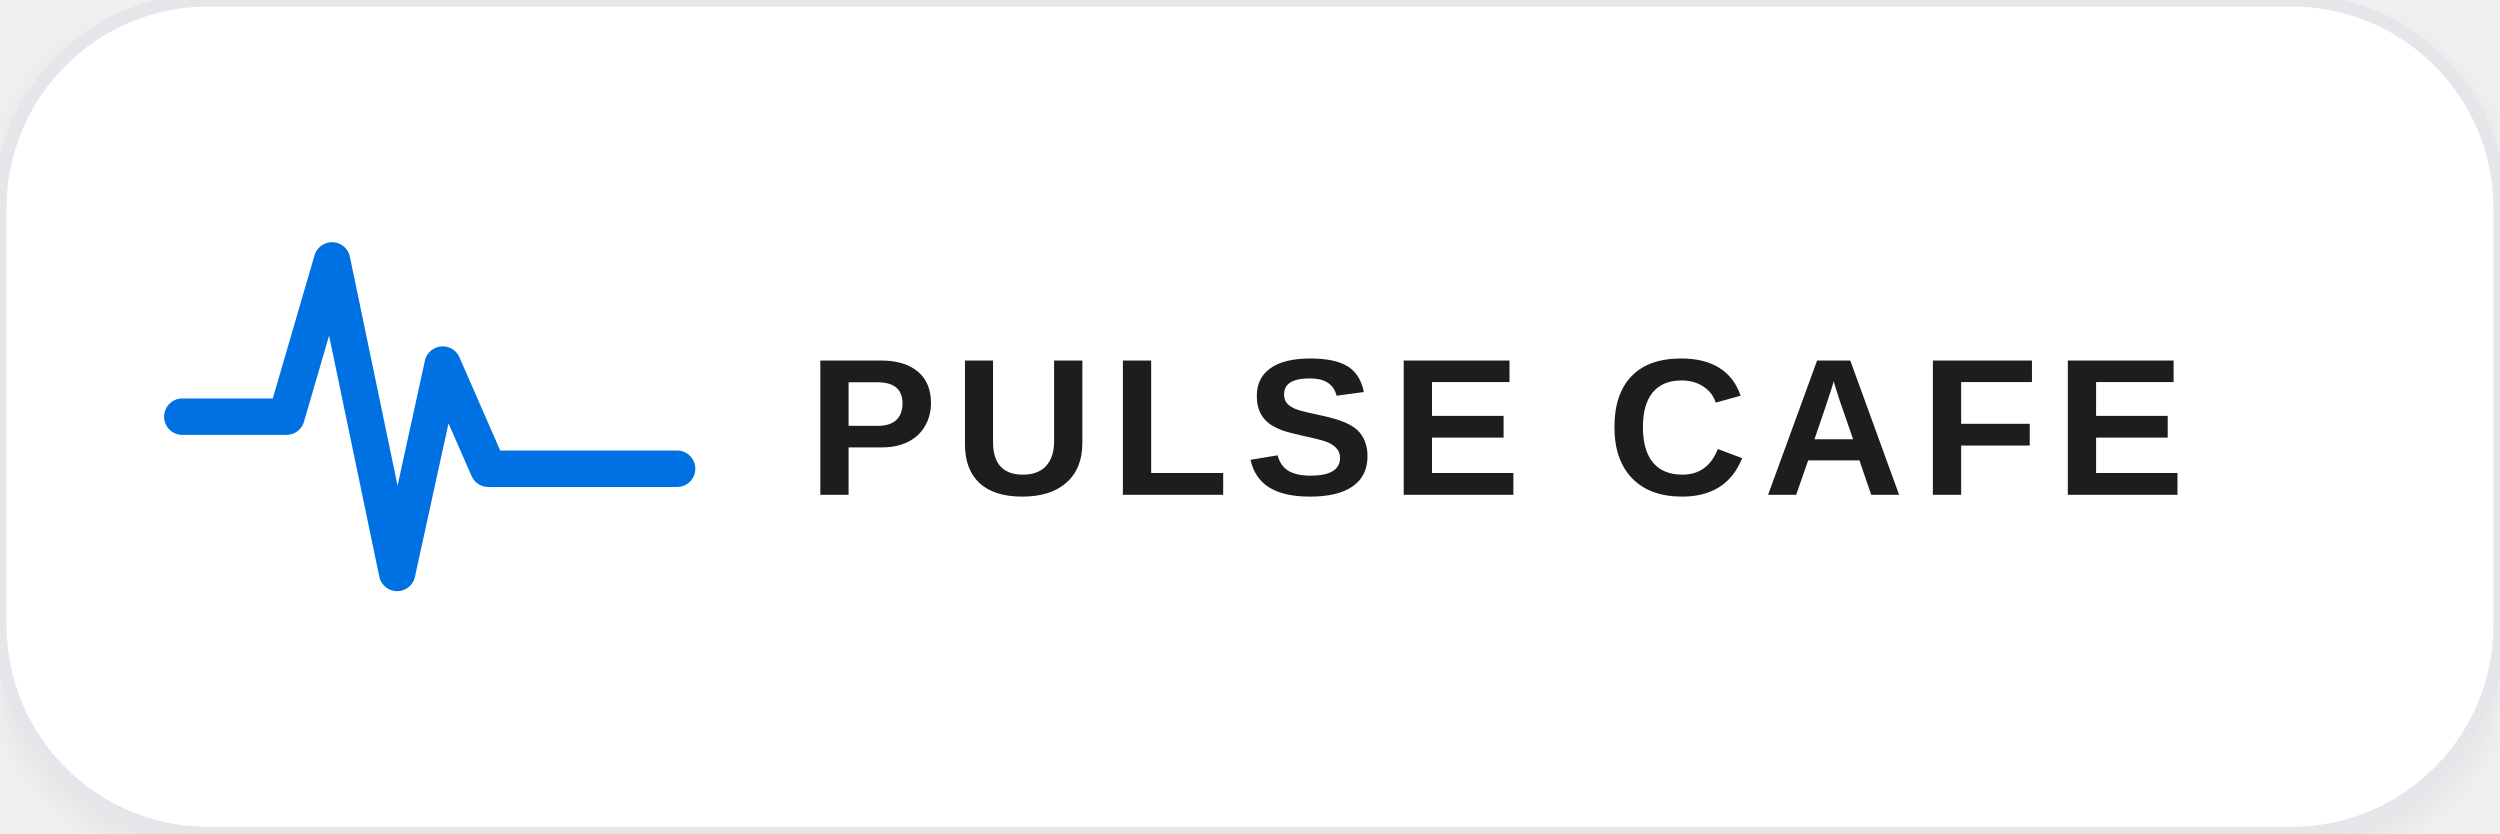
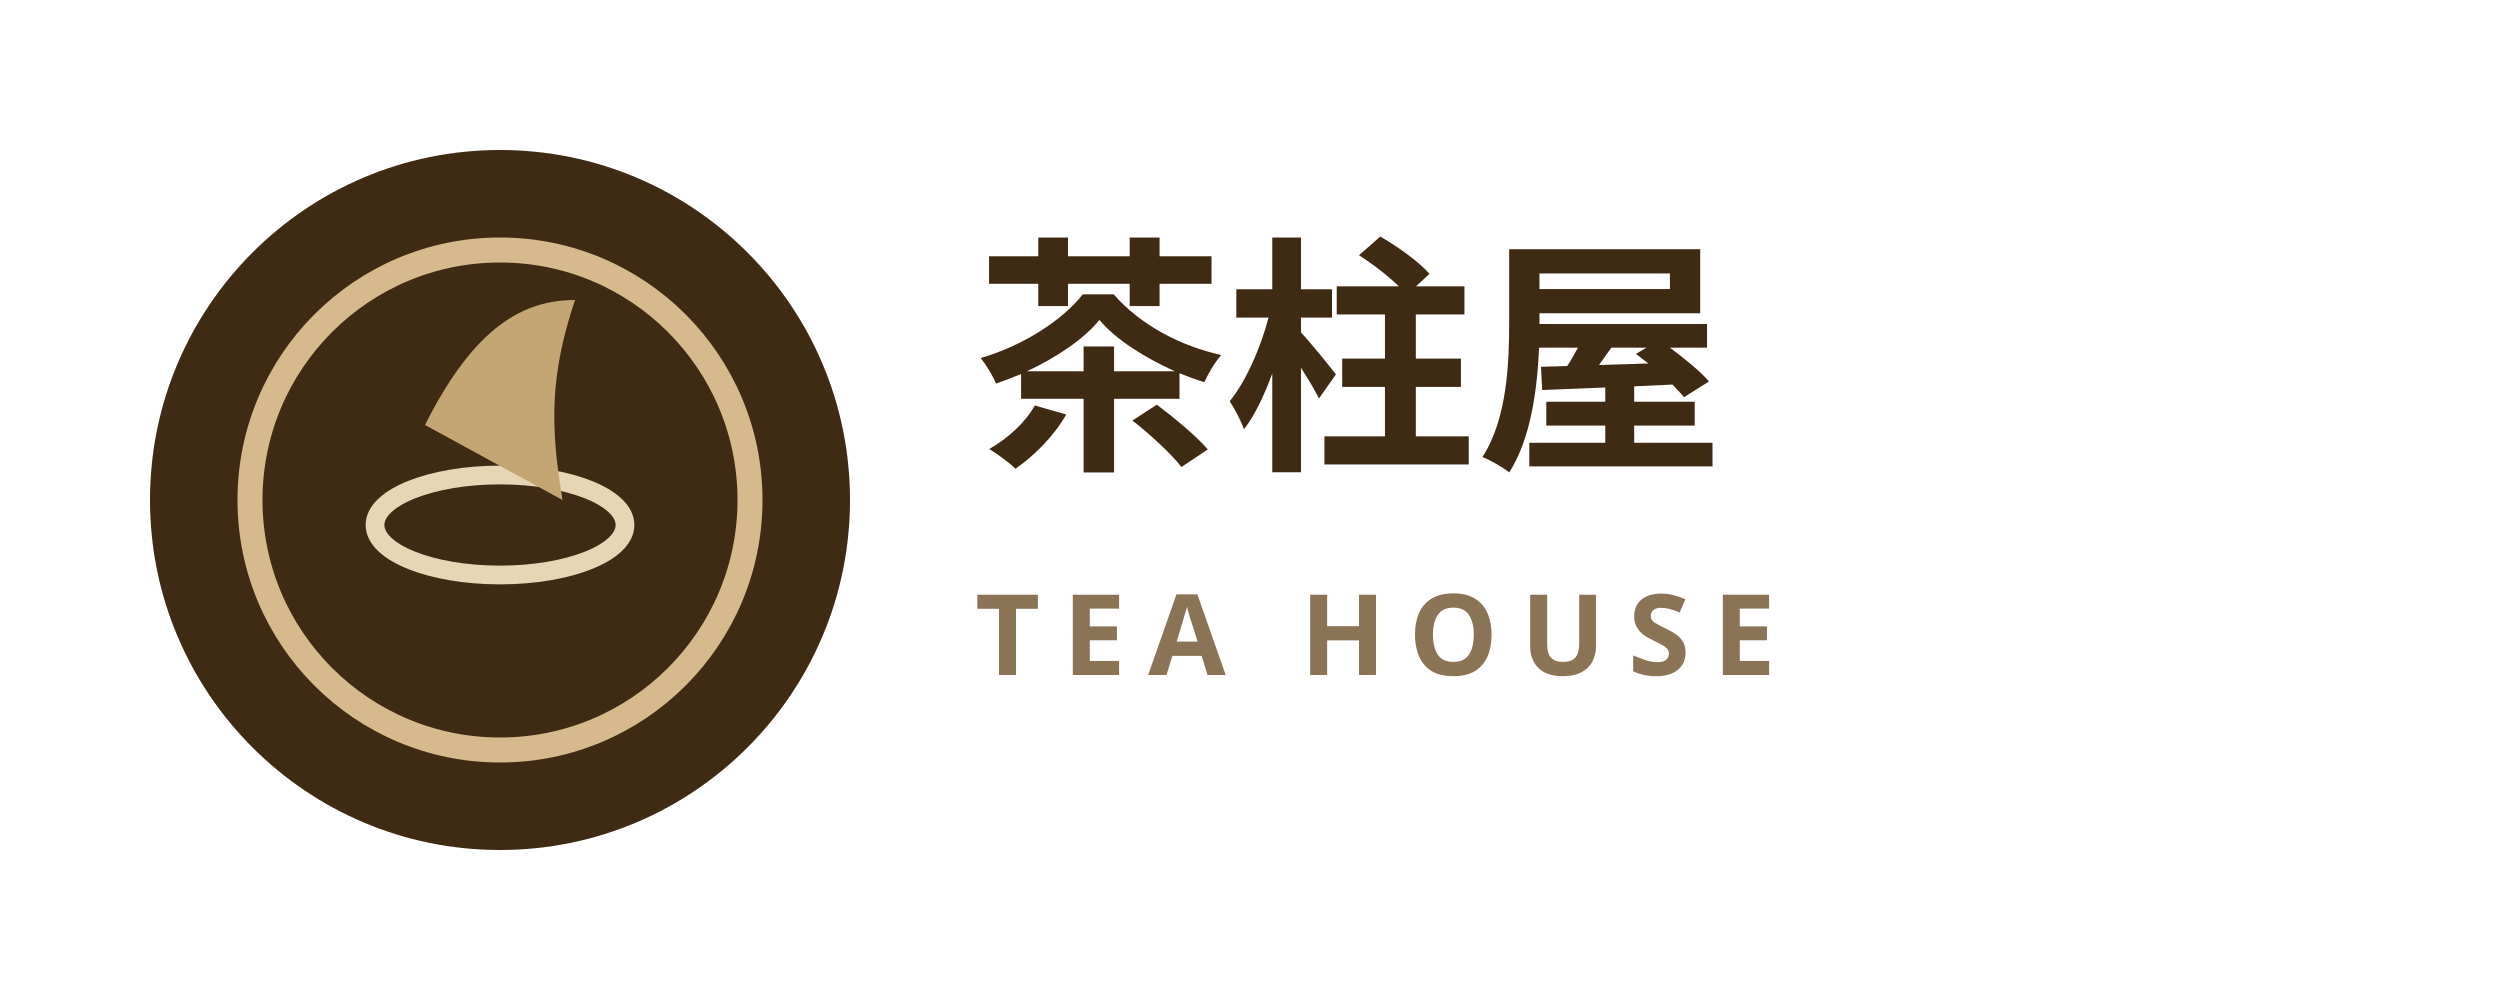
- <svg xmlns="http://www.w3.org/2000/svg" viewBox="0 0 192 64" role="img" aria-label="PULSE CAFE">
-   <defs>
-     <filter id="s" x="-8%" y="-20%" width="116%" height="140%">
-       <feDropShadow dx="0" dy="1" stdDeviation="1.2" flood-color="#000000" flood-opacity="0.06" />
-     </filter>
-   </defs>
-   <rect width="192" height="64" rx="16" fill="#FFFFFF" stroke="#E5E5EA" filter="url(#s)" />
-   <path d="M14 32h8l3.5-12 5 24 3.5-16 3.5 8H52" fill="none" stroke="#0071E3" stroke-width="2.8" stroke-linecap="round" stroke-linejoin="round" />
-   <text x="62" y="38" font-family="'Helvetica Neue', Arial, sans-serif" font-size="15" font-weight="700" letter-spacing="0.08em" fill="#1D1D1F">PULSE CAFE</text>
+ <svg xmlns="http://www.w3.org/2000/svg" viewBox="0 0 200 80" role="img" aria-label="茶柱屋">
+   <rect width="200" height="80" fill="#fff" />
+   <circle cx="40" cy="40" r="28" fill="#3F2A14" />
+   <circle cx="40" cy="40" r="20" fill="none" stroke="#D6B98C" stroke-width="2" />
+   <ellipse cx="40" cy="42" rx="10" ry="4" fill="none" stroke="#E8D5B5" stroke-width="1.5" />
+   <path d="M34 34c4-8 8-10 12-10-2 6-2 10-1 16" fill="#C4A574" />
+   <text x="78" y="36" font-family="'Hiragino Sans','Noto Sans JP',sans-serif" font-size="20" font-weight="800" fill="#3F2A14">茶柱屋</text>
+   <text x="78" y="54" font-family="'Hiragino Sans','Noto Sans JP',sans-serif" font-size="9" font-weight="600" letter-spacing="0.2em" fill="#8B7355">TEA HOUSE</text>
</svg>
